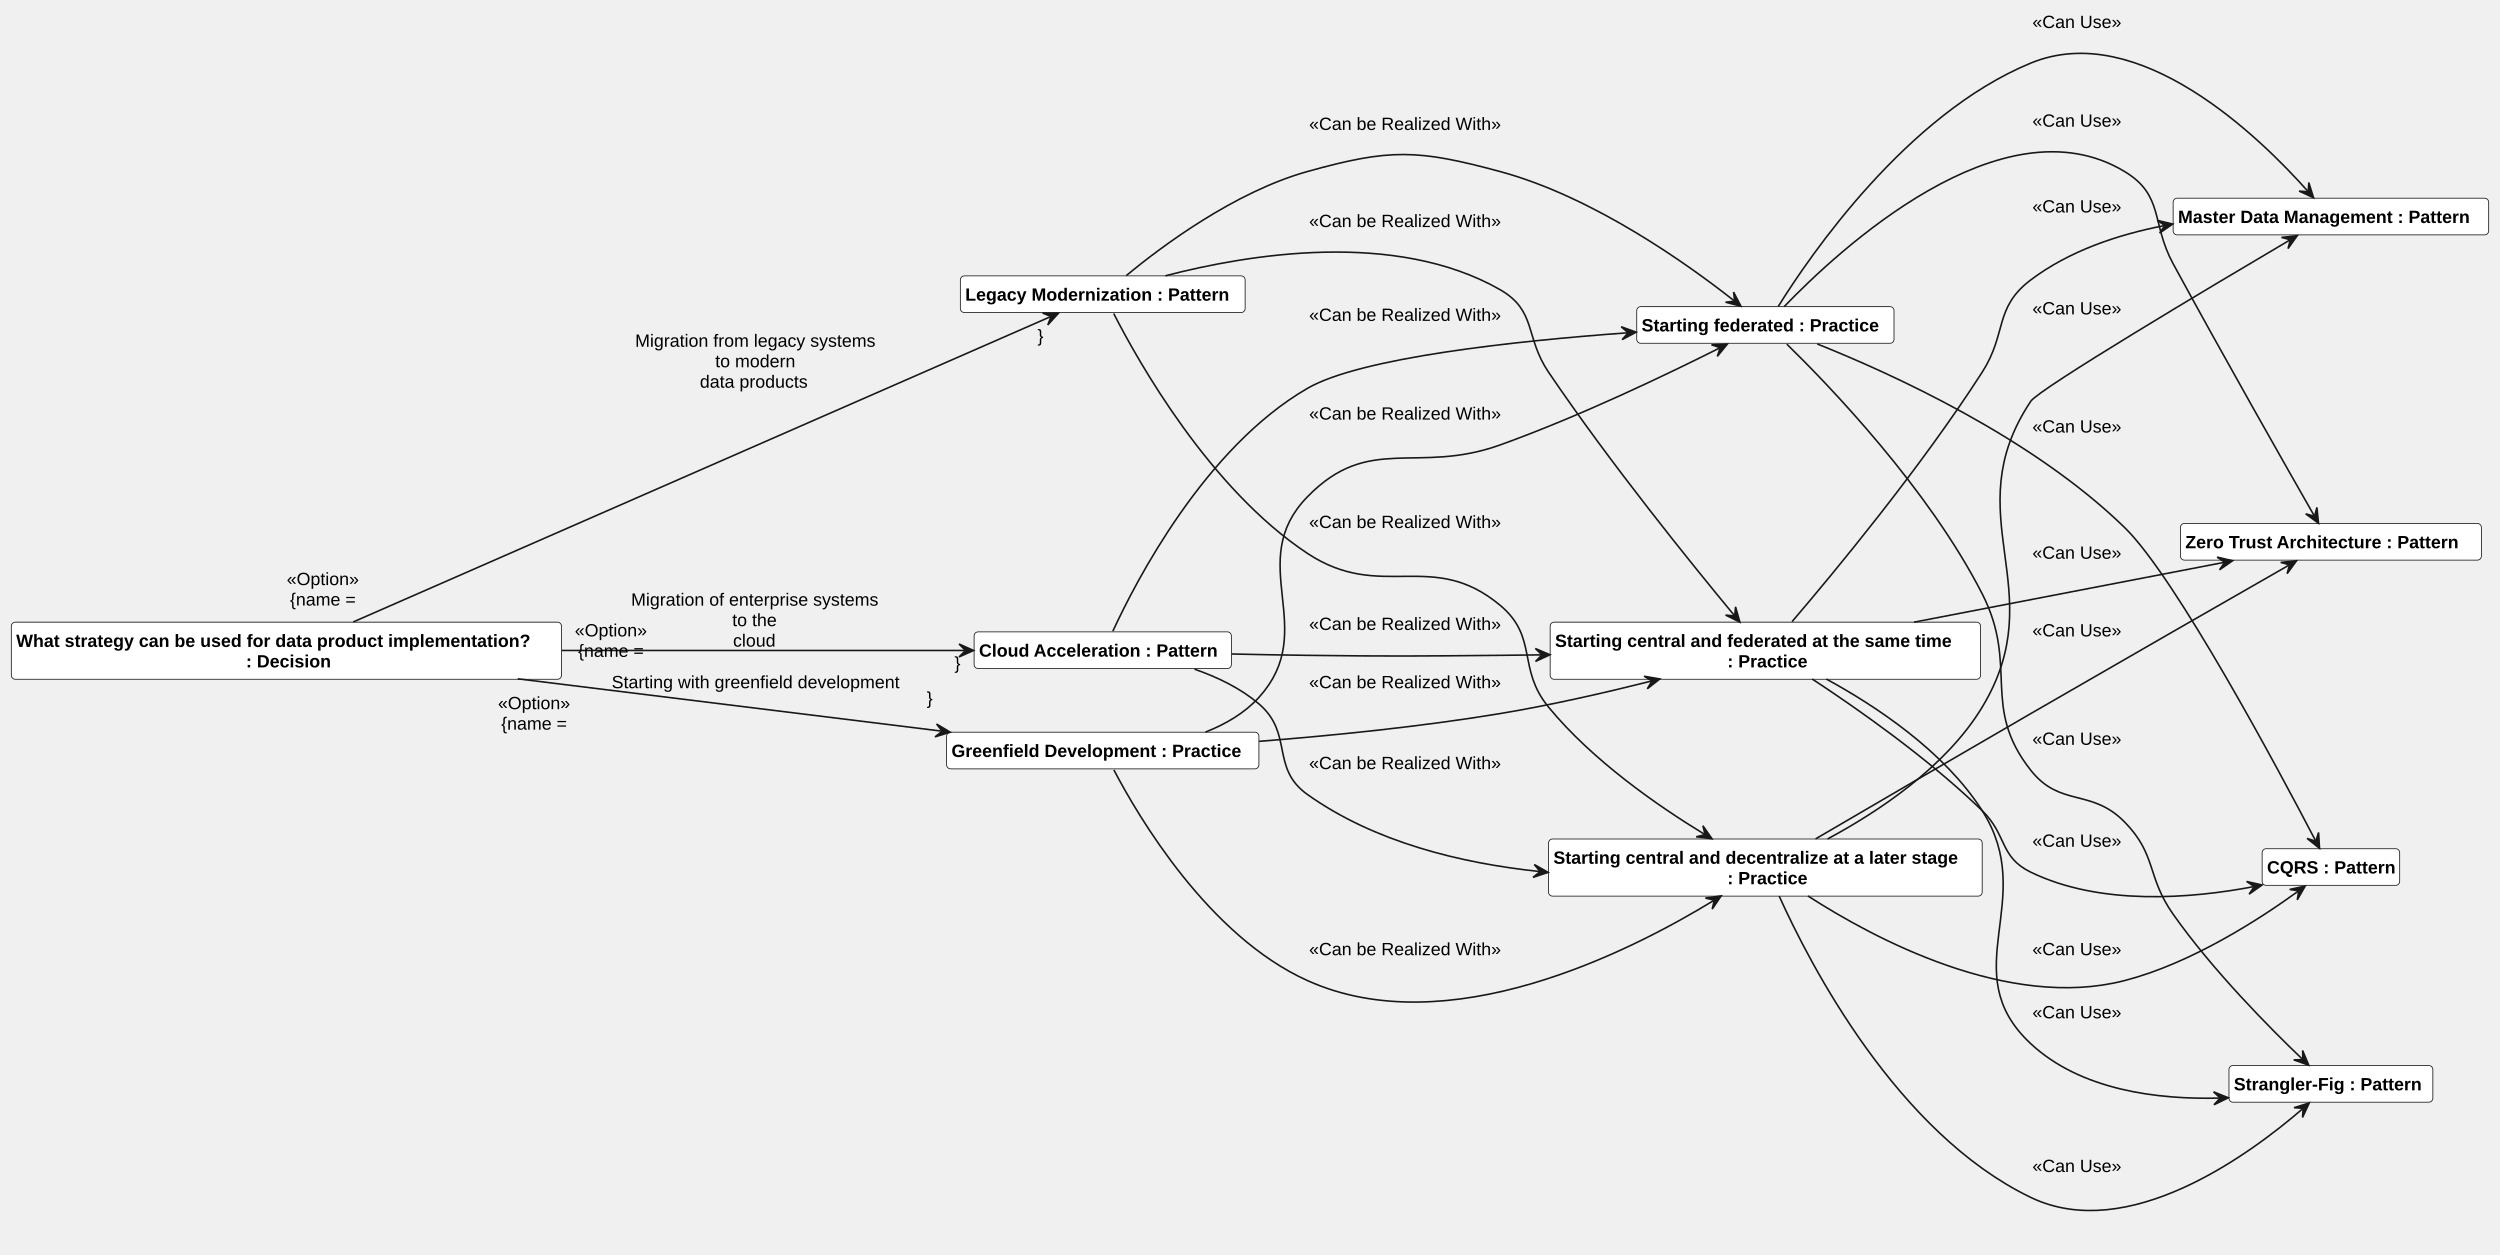
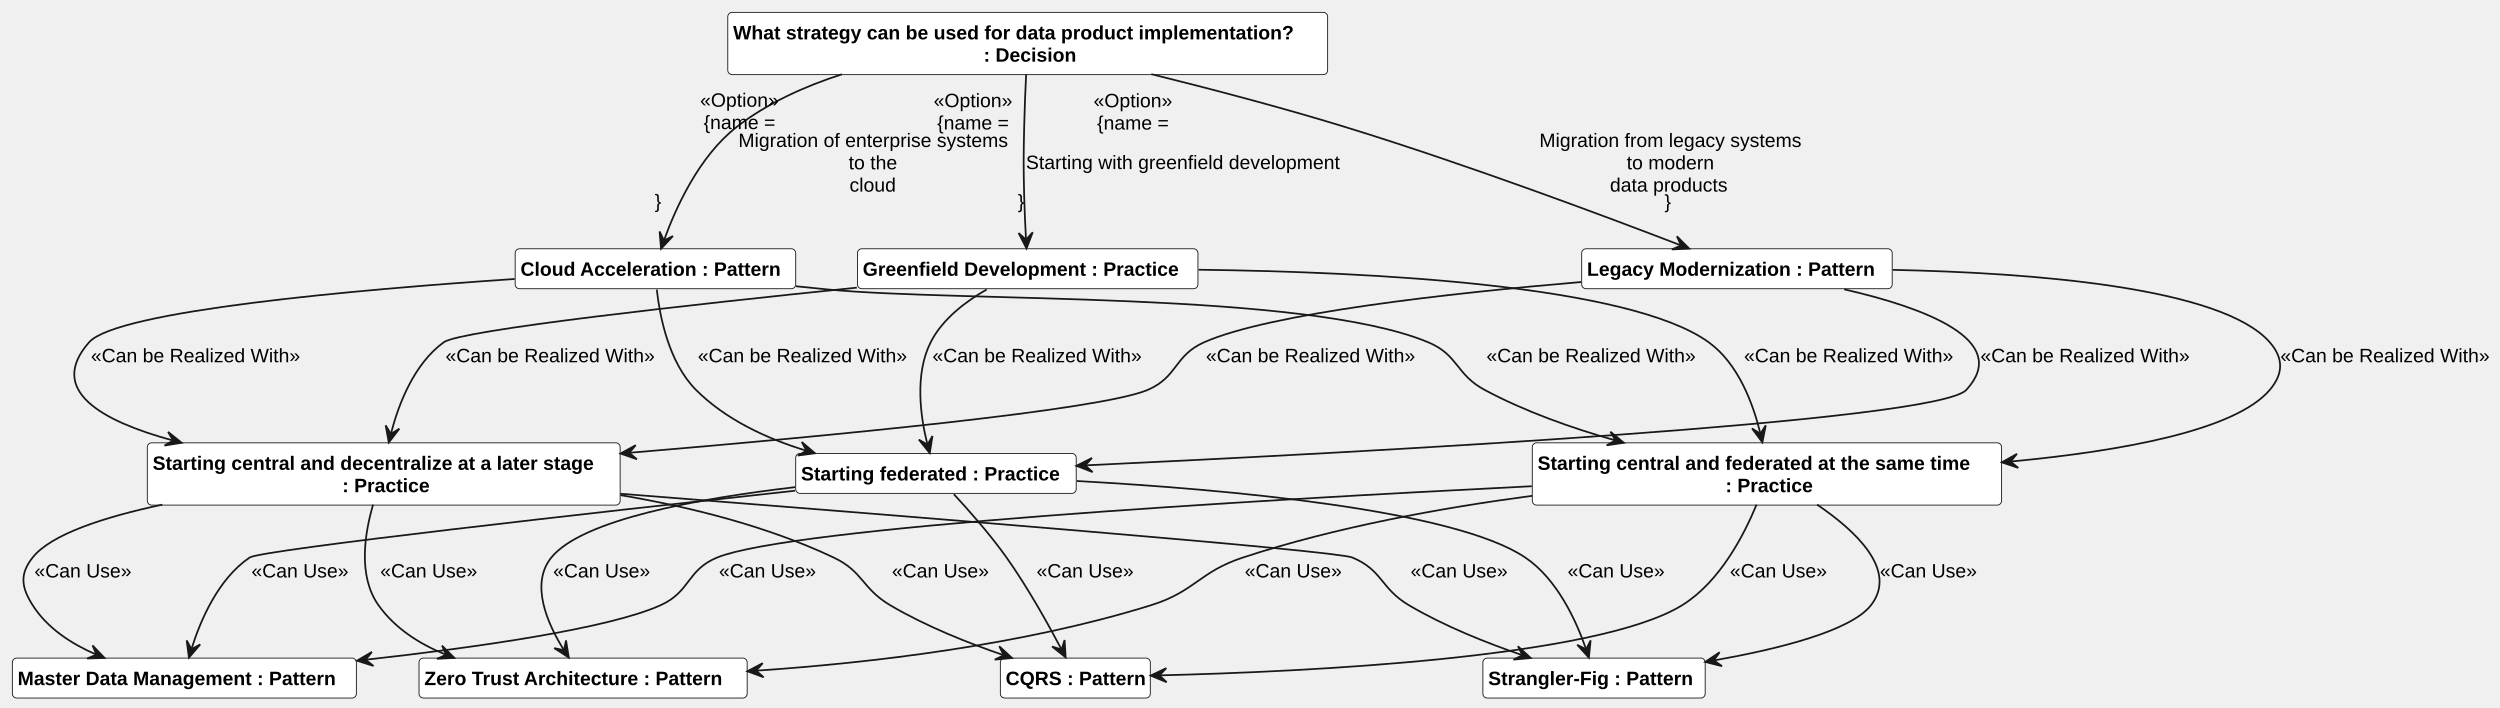
- <svg xmlns="http://www.w3.org/2000/svg" contentStyleType="text/css" height="775px" preserveAspectRatio="none" style="width:1545px;height:775px;background:#FFFFFF;" version="1.1" viewBox="0 0 1545 775" width="1545px" zoomAndPan="magnify">
+ <svg xmlns="http://www.w3.org/2000/svg" contentStyleType="text/css" height="401px" preserveAspectRatio="none" style="width:1417px;height:401px;background:#FFFFFF;" version="1.1" viewBox="0 0 1417 401" width="1417px" zoomAndPan="magnify">
  <defs />
  <g>
    <g id="elem___1_What_strategy_can_be_used_for_data_product_implementation_">
-       <rect codeLine="9" fill="#FFFFFF" height="35.298" id="__1_What_strategy_can_be_used_for_data_product_implementation_" rx="2.5" ry="2.5" style="stroke:#181818;stroke-width:0.5;" width="340" x="7" y="384.5" />
-       <text fill="#000000" font-family="Arial" font-size="11" font-weight="bold" lengthAdjust="spacing" textLength="334" x="10" y="399.818">What strategy can be used for data product implementation?</text>
-       <text fill="#000000" font-family="Arial" font-size="11" font-weight="bold" lengthAdjust="spacing" textLength="53" x="152" y="412.467">: Decision</text>
+       <rect codeLine="8" fill="#FFFFFF" height="35.298" id="__1_What_strategy_can_be_used_for_data_product_implementation_" rx="2.5" ry="2.5" style="stroke:#181818;stroke-width:0.5;" width="340" x="412.5" y="7" />
+       <text fill="#000000" font-family="Arial" font-size="11" font-weight="bold" lengthAdjust="spacing" textLength="334" x="415.5" y="22.318">What strategy can be used for data product implementation?</text>
+       <text fill="#000000" font-family="Arial" font-size="11" font-weight="bold" lengthAdjust="spacing" textLength="53" x="557.5" y="34.967">: Decision</text>
    </g>
    <g id="elem___2_Cloud_Acceleration">
-       <rect codeLine="10" fill="#FFFFFF" height="22.649" id="__2_Cloud_Acceleration" rx="2.5" ry="2.5" style="stroke:#181818;stroke-width:0.5;" width="159" x="602" y="390.5" />
-       <text fill="#000000" font-family="Arial" font-size="11" font-weight="bold" lengthAdjust="spacing" textLength="153" x="605" y="405.818">Cloud Acceleration : Pattern</text>
+       <rect codeLine="9" fill="#FFFFFF" height="22.649" id="__2_Cloud_Acceleration" rx="2.5" ry="2.5" style="stroke:#181818;stroke-width:0.5;" width="159" x="292" y="141" />
+       <text fill="#000000" font-family="Arial" font-size="11" font-weight="bold" lengthAdjust="spacing" textLength="153" x="295" y="156.318">Cloud Acceleration : Pattern</text>
    </g>
    <g id="elem___3_Starting_federated">
-       <rect codeLine="11" fill="#FFFFFF" height="22.649" id="__3_Starting_federated" rx="2.5" ry="2.5" style="stroke:#181818;stroke-width:0.5;" width="159" x="1011.5" y="189.5" />
-       <text fill="#000000" font-family="Arial" font-size="11" font-weight="bold" lengthAdjust="spacing" textLength="153" x="1014.5" y="204.818">Starting federated : Practice</text>
+       <rect codeLine="10" fill="#FFFFFF" height="22.649" id="__3_Starting_federated" rx="2.5" ry="2.5" style="stroke:#181818;stroke-width:0.5;" width="159" x="451" y="257" />
+       <text fill="#000000" font-family="Arial" font-size="11" font-weight="bold" lengthAdjust="spacing" textLength="153" x="454" y="272.318">Starting federated : Practice</text>
    </g>
    <g id="elem___4_Legacy_Modernization">
-       <rect codeLine="12" fill="#FFFFFF" height="22.649" id="__4_Legacy_Modernization" rx="2.5" ry="2.5" style="stroke:#181818;stroke-width:0.5;" width="176" x="593.5" y="170.5" />
-       <text fill="#000000" font-family="Arial" font-size="11" font-weight="bold" lengthAdjust="spacing" textLength="170" x="596.5" y="185.818">Legacy Modernization : Pattern</text>
+       <rect codeLine="11" fill="#FFFFFF" height="22.649" id="__4_Legacy_Modernization" rx="2.5" ry="2.5" style="stroke:#181818;stroke-width:0.5;" width="176" x="896.5" y="141" />
+       <text fill="#000000" font-family="Arial" font-size="11" font-weight="bold" lengthAdjust="spacing" textLength="170" x="899.5" y="156.318">Legacy Modernization : Pattern</text>
    </g>
    <g id="elem___5_Starting_central_and_decentralize_at_a_later_stage">
-       <rect codeLine="13" fill="#FFFFFF" height="35.298" id="__5_Starting_central_and_decentralize_at_a_later_stage" rx="2.5" ry="2.5" style="stroke:#181818;stroke-width:0.5;" width="268" x="957" y="518.5" />
-       <text fill="#000000" font-family="Arial" font-size="11" font-weight="bold" lengthAdjust="spacing" textLength="262" x="960" y="533.818">Starting central and decentralize at a later stage</text>
-       <text fill="#000000" font-family="Arial" font-size="11" font-weight="bold" lengthAdjust="spacing" textLength="50" x="1067.5" y="546.467">: Practice</text>
+       <rect codeLine="12" fill="#FFFFFF" height="35.298" id="__5_Starting_central_and_decentralize_at_a_later_stage" rx="2.5" ry="2.5" style="stroke:#181818;stroke-width:0.5;" width="268" x="83.5" y="251" />
+       <text fill="#000000" font-family="Arial" font-size="11" font-weight="bold" lengthAdjust="spacing" textLength="262" x="86.5" y="266.318">Starting central and decentralize at a later stage</text>
+       <text fill="#000000" font-family="Arial" font-size="11" font-weight="bold" lengthAdjust="spacing" textLength="50" x="194" y="278.967">: Practice</text>
    </g>
    <g id="elem___6_Greenfield_Development">
-       <rect codeLine="14" fill="#FFFFFF" height="22.649" id="__6_Greenfield_Development" rx="2.5" ry="2.5" style="stroke:#181818;stroke-width:0.5;" width="193" x="585" y="452.5" />
-       <text fill="#000000" font-family="Arial" font-size="11" font-weight="bold" lengthAdjust="spacing" textLength="187" x="588" y="467.818">Greenfield Development : Practice</text>
+       <rect codeLine="13" fill="#FFFFFF" height="22.649" id="__6_Greenfield_Development" rx="2.5" ry="2.5" style="stroke:#181818;stroke-width:0.5;" width="193" x="486" y="141" />
+       <text fill="#000000" font-family="Arial" font-size="11" font-weight="bold" lengthAdjust="spacing" textLength="187" x="489" y="156.318">Greenfield Development : Practice</text>
    </g>
    <g id="elem___7_Starting_central_and_federated_at_the_same_time">
-       <rect codeLine="15" fill="#FFFFFF" height="35.298" id="__7_Starting_central_and_federated_at_the_same_time" rx="2.5" ry="2.5" style="stroke:#181818;stroke-width:0.5;" width="266" x="958" y="384.5" />
-       <text fill="#000000" font-family="Arial" font-size="11" font-weight="bold" lengthAdjust="spacing" textLength="260" x="961" y="399.818">Starting central and federated at the same time</text>
-       <text fill="#000000" font-family="Arial" font-size="11" font-weight="bold" lengthAdjust="spacing" textLength="50" x="1067.5" y="412.467">: Practice</text>
+       <rect codeLine="14" fill="#FFFFFF" height="35.298" id="__7_Starting_central_and_federated_at_the_same_time" rx="2.5" ry="2.5" style="stroke:#181818;stroke-width:0.5;" width="266" x="868.5" y="251" />
+       <text fill="#000000" font-family="Arial" font-size="11" font-weight="bold" lengthAdjust="spacing" textLength="260" x="871.5" y="266.318">Starting central and federated at the same time</text>
+       <text fill="#000000" font-family="Arial" font-size="11" font-weight="bold" lengthAdjust="spacing" textLength="50" x="978" y="278.967">: Practice</text>
    </g>
    <g id="elem___8_Master_Data_Management">
-       <rect codeLine="16" fill="#FFFFFF" height="22.649" id="__8_Master_Data_Management" rx="2.5" ry="2.5" style="stroke:#181818;stroke-width:0.5;" width="195" x="1343" y="122.5" />
-       <text fill="#000000" font-family="Arial" font-size="11" font-weight="bold" lengthAdjust="spacing" textLength="189" x="1346" y="137.818">Master Data Management : Pattern</text>
+       <rect codeLine="15" fill="#FFFFFF" height="22.649" id="__8_Master_Data_Management" rx="2.5" ry="2.5" style="stroke:#181818;stroke-width:0.5;" width="195" x="7" y="373" />
+       <text fill="#000000" font-family="Arial" font-size="11" font-weight="bold" lengthAdjust="spacing" textLength="189" x="10" y="388.318">Master Data Management : Pattern</text>
    </g>
    <g id="elem___9_CQRS">
-       <rect codeLine="17" fill="#FFFFFF" height="22.649" id="__9_CQRS" rx="2.5" ry="2.5" style="stroke:#181818;stroke-width:0.5;" width="85" x="1398" y="524.5" />
-       <text fill="#000000" font-family="Arial" font-size="11" font-weight="bold" lengthAdjust="spacing" textLength="79" x="1401" y="539.818">CQRS : Pattern</text>
+       <rect codeLine="16" fill="#FFFFFF" height="22.649" id="__9_CQRS" rx="2.5" ry="2.5" style="stroke:#181818;stroke-width:0.5;" width="85" x="567" y="373" />
+       <text fill="#000000" font-family="Arial" font-size="11" font-weight="bold" lengthAdjust="spacing" textLength="79" x="570" y="388.318">CQRS : Pattern</text>
    </g>
    <g id="elem___10_Zero_Trust_Architecture">
-       <rect codeLine="18" fill="#FFFFFF" height="22.649" id="__10_Zero_Trust_Architecture" rx="2.5" ry="2.5" style="stroke:#181818;stroke-width:0.5;" width="186" x="1347.5" y="323.5" />
-       <text fill="#000000" font-family="Arial" font-size="11" font-weight="bold" lengthAdjust="spacing" textLength="180" x="1350.5" y="338.818">Zero Trust Architecture : Pattern</text>
+       <rect codeLine="17" fill="#FFFFFF" height="22.649" id="__10_Zero_Trust_Architecture" rx="2.5" ry="2.5" style="stroke:#181818;stroke-width:0.5;" width="186" x="237.5" y="373" />
+       <text fill="#000000" font-family="Arial" font-size="11" font-weight="bold" lengthAdjust="spacing" textLength="180" x="240.5" y="388.318">Zero Trust Architecture : Pattern</text>
    </g>
    <g id="elem___11_Strangler_Fig">
-       <rect codeLine="19" fill="#FFFFFF" height="22.649" id="__11_Strangler_Fig" rx="2.5" ry="2.5" style="stroke:#181818;stroke-width:0.5;" width="126" x="1377.5" y="658.5" />
-       <text fill="#000000" font-family="Arial" font-size="11" font-weight="bold" lengthAdjust="spacing" textLength="120" x="1380.5" y="673.818">Strangler-Fig : Pattern</text>
+       <rect codeLine="18" fill="#FFFFFF" height="22.649" id="__11_Strangler_Fig" rx="2.5" ry="2.5" style="stroke:#181818;stroke-width:0.5;" width="126" x="840.5" y="373" />
+       <text fill="#000000" font-family="Arial" font-size="11" font-weight="bold" lengthAdjust="spacing" textLength="120" x="843.5" y="388.318">Strangler-Fig : Pattern</text>
    </g>
    <g id="link___1_What_strategy_can_be_used_for_data_product_implementation____2_Cloud_Acceleration">
-       <path codeLine="20" d="M347.07,402 C430.96,402 528.59,402 596.44,402 " fill="none" id="__1_What_strategy_can_be_used_for_data_product_implementation_-to-__2_Cloud_Acceleration" style="stroke:#181818;stroke-width:1.0;" />
-       <polygon fill="#181818" points="601.68,402,592.68,398,596.68,402,592.68,406,601.68,402" style="stroke:#181818;stroke-width:1.0;" />
-       <text fill="#000000" font-family="Arial" font-size="11" lengthAdjust="spacing" textLength="152" x="390" y="374.318">Migration of enterprise systems</text>
-       <text fill="#000000" font-family="Arial" font-size="11" lengthAdjust="spacing" textLength="27" x="452.5" y="386.967">to the</text>
-       <text fill="#000000" font-family="Arial" font-size="11" lengthAdjust="spacing" textLength="26" x="453" y="399.616">cloud</text>
-       <text fill="#000000" font-family="Arial" font-size="11" lengthAdjust="spacing" textLength="43" x="355.215" y="393.304">«Option»</text>
-       <text fill="#000000" font-family="Arial" font-size="11" lengthAdjust="spacing" textLength="39" x="357.215" y="405.953">{name =</text>
-       <text fill="#000000" font-family="Arial" font-size="11" lengthAdjust="spacing" textLength="4" x="589.881" y="413.54">}</text>
-       <text fill="#000000" font-family="Arial" font-size="11" lengthAdjust="spacing" textLength="3" x="590.381" y="426.189"> </text>
+       <path codeLine="19" d="M477.26,42.1 C456.02,48.9 434.89,58.49 417.5,72 C396.09,88.63 382.83,118.24 376.34,136.25 " fill="none" id="__1_What_strategy_can_be_used_for_data_product_implementation_-to-__2_Cloud_Acceleration" style="stroke:#181818;stroke-width:1.0;" />
+       <polygon fill="#181818" points="374.68,141,381.412,133.811,376.321,136.277,373.855,131.186,374.68,141" style="stroke:#181818;stroke-width:1.0;" />
+       <text fill="#000000" font-family="Arial" font-size="11" lengthAdjust="spacing" textLength="152" x="418.5" y="83.318">Migration of enterprise systems</text>
+       <text fill="#000000" font-family="Arial" font-size="11" lengthAdjust="spacing" textLength="27" x="481" y="95.967">to the</text>
+       <text fill="#000000" font-family="Arial" font-size="11" lengthAdjust="spacing" textLength="26" x="481.5" y="108.616">cloud</text>
+       <text fill="#000000" font-family="Arial" font-size="11" lengthAdjust="spacing" textLength="43" x="396.796" y="60.507">«Option»</text>
+       <text fill="#000000" font-family="Arial" font-size="11" lengthAdjust="spacing" textLength="39" x="398.796" y="73.156">{name =</text>
+       <text fill="#000000" font-family="Arial" font-size="11" lengthAdjust="spacing" textLength="4" x="371.1" y="117.883">}</text>
+       <text fill="#000000" font-family="Arial" font-size="11" lengthAdjust="spacing" textLength="3" x="371.6" y="130.532"> </text>
    </g>
    <g id="link___1_What_strategy_can_be_used_for_data_product_implementation____4_Legacy_Modernization">
-       <path codeLine="21" d="M218.27,384.37 C315.64,341.74 562.21,233.79 649.38,195.63 " fill="none" id="__1_What_strategy_can_be_used_for_data_product_implementation_-to-__4_Legacy_Modernization" style="stroke:#181818;stroke-width:1.0;" />
-       <polygon fill="#181818" points="654.16,193.54,644.311,193.497,649.582,195.551,647.529,200.822,654.16,193.54" style="stroke:#181818;stroke-width:1.0;" />
-       <text fill="#000000" font-family="Arial" font-size="11" lengthAdjust="spacing" textLength="147" x="392.5" y="214.318">Migration from legacy systems</text>
-       <text fill="#000000" font-family="Arial" font-size="11" lengthAdjust="spacing" textLength="48" x="442" y="226.967">to modern</text>
-       <text fill="#000000" font-family="Arial" font-size="11" lengthAdjust="spacing" textLength="67" x="432.5" y="239.616">data products</text>
-       <text fill="#000000" font-family="Arial" font-size="11" lengthAdjust="spacing" textLength="43" x="177.18" y="361.59">«Option»</text>
-       <text fill="#000000" font-family="Arial" font-size="11" lengthAdjust="spacing" textLength="39" x="179.18" y="374.239">{name =</text>
-       <text fill="#000000" font-family="Arial" font-size="11" lengthAdjust="spacing" textLength="4" x="641.175" y="211.32">}</text>
-       <text fill="#000000" font-family="Arial" font-size="11" lengthAdjust="spacing" textLength="3" x="641.675" y="223.968"> </text>
+       <path codeLine="20" d="M652.58,42.03 C686.05,50.32 726.56,60.95 762.5,72 C831.07,93.09 909.8,122.56 952.64,139.05 " fill="none" id="__1_What_strategy_can_be_used_for_data_product_implementation_-to-__4_Legacy_Modernization" style="stroke:#181818;stroke-width:1.0;" />
+       <polygon fill="#181818" points="957.43,140.9,950.477,133.924,952.766,139.097,947.593,141.386,957.43,140.9" style="stroke:#181818;stroke-width:1.0;" />
+       <text fill="#000000" font-family="Arial" font-size="11" lengthAdjust="spacing" textLength="147" x="872.5" y="83.318">Migration from legacy systems</text>
+       <text fill="#000000" font-family="Arial" font-size="11" lengthAdjust="spacing" textLength="48" x="922" y="95.967">to modern</text>
+       <text fill="#000000" font-family="Arial" font-size="11" lengthAdjust="spacing" textLength="67" x="912.5" y="108.616">data products</text>
+       <text fill="#000000" font-family="Arial" font-size="11" lengthAdjust="spacing" textLength="43" x="619.821" y="60.794">«Option»</text>
+       <text fill="#000000" font-family="Arial" font-size="11" lengthAdjust="spacing" textLength="39" x="621.821" y="73.443">{name =</text>
+       <text fill="#000000" font-family="Arial" font-size="11" lengthAdjust="spacing" textLength="4" x="943.437" y="118.045">}</text>
+       <text fill="#000000" font-family="Arial" font-size="11" lengthAdjust="spacing" textLength="3" x="943.937" y="130.694"> </text>
    </g>
    <g id="link___1_What_strategy_can_be_used_for_data_product_implementation____6_Greenfield_Development">
-       <path codeLine="22" d="M319.98,419.52 C403.59,429.84 507.25,442.63 581.93,451.84 " fill="none" id="__1_What_strategy_can_be_used_for_data_product_implementation_-to-__6_Greenfield_Development" style="stroke:#181818;stroke-width:1.0;" />
-       <polygon fill="#181818" points="587.25,452.5,578.796,447.447,582.286,451.899,577.835,455.39,587.25,452.5" style="stroke:#181818;stroke-width:1.0;" />
-       <text fill="#000000" font-family="Arial" font-size="11" lengthAdjust="spacing" textLength="176" x="378" y="425.318">Starting with greenfield development</text>
-       <text fill="#000000" font-family="Arial" font-size="11" lengthAdjust="spacing" textLength="43" x="307.724" y="438.281">«Option»</text>
-       <text fill="#000000" font-family="Arial" font-size="11" lengthAdjust="spacing" textLength="39" x="309.724" y="450.93">{name =</text>
-       <text fill="#000000" font-family="Arial" font-size="11" lengthAdjust="spacing" textLength="4" x="572.723" y="435.228">}</text>
-       <text fill="#000000" font-family="Arial" font-size="11" lengthAdjust="spacing" textLength="3" x="573.223" y="447.877"> </text>
+       <path codeLine="21" d="M581.6,42.28 C581.18,51.12 580.71,62.14 580.5,72 C580.13,89.33 580.07,93.67 580.5,111 C580.7,119.08 581.12,128.05 581.53,135.49 " fill="none" id="__1_What_strategy_can_be_used_for_data_product_implementation_-to-__6_Greenfield_Development" style="stroke:#181818;stroke-width:1.0;" />
+       <polygon fill="#181818" points="581.83,140.85,585.335,131.646,581.558,135.857,577.347,132.081,581.83,140.85" style="stroke:#181818;stroke-width:1.0;" />
+       <text fill="#000000" font-family="Arial" font-size="11" lengthAdjust="spacing" textLength="176" x="581.5" y="95.818">Starting with greenfield development</text>
+       <text fill="#000000" font-family="Arial" font-size="11" lengthAdjust="spacing" textLength="43" x="529.177" y="60.736">«Option»</text>
+       <text fill="#000000" font-family="Arial" font-size="11" lengthAdjust="spacing" textLength="39" x="531.177" y="73.385">{name =</text>
+       <text fill="#000000" font-family="Arial" font-size="11" lengthAdjust="spacing" textLength="4" x="576.912" y="117.978">}</text>
+       <text fill="#000000" font-family="Arial" font-size="11" lengthAdjust="spacing" textLength="3" x="577.412" y="130.627"> </text>
    </g>
    <g id="link___2_Cloud_Acceleration___3_Starting_federated">
-       <path codeLine="23" d="M687.73,390.08 C701.96,359.24 744.56,276.71 808,240 C840.79,221.03 935.46,210.79 1006.12,205.64 " fill="none" id="__2_Cloud_Acceleration-to-__3_Starting_federated" style="stroke:#181818;stroke-width:1.0;" />
-       <polygon fill="#181818" points="1011.16,205.27,1001.897,201.923,1006.173,205.627,1002.469,209.903,1011.16,205.27" style="stroke:#181818;stroke-width:1.0;" />
-       <text fill="#000000" font-family="Arial" font-size="11" lengthAdjust="spacing" textLength="114" x="809" y="198.318">«Can be Realized With»</text>
-       <text fill="#000000" font-family="Arial" font-size="11" lengthAdjust="spacing" textLength="3" x="866" y="210.967"> </text>
+       <path codeLine="22" d="M372.27,164.14 C373.89,178.87 378.93,205.41 394.5,221 C411.31,237.82 434.44,248.56 456.87,255.42 " fill="none" id="__2_Cloud_Acceleration-to-__3_Starting_federated" style="stroke:#181818;stroke-width:1.0;" />
+       <polygon fill="#181818" points="461.95,256.91,454.447,250.529,457.154,255.497,452.186,258.203,461.95,256.91" style="stroke:#181818;stroke-width:1.0;" />
+       <text fill="#000000" font-family="Arial" font-size="11" lengthAdjust="spacing" textLength="114" x="395.5" y="205.318">«Can be Realized With»</text>
+       <text fill="#000000" font-family="Arial" font-size="11" lengthAdjust="spacing" textLength="3" x="452.5" y="217.967"> </text>
    </g>
    <g id="link___2_Cloud_Acceleration___5_Starting_central_and_decentralize_at_a_later_stage">
-       <path codeLine="24" d="M738.22,413.56 C752.31,418.44 766.65,425.33 778,435 C799.49,453.32 785,474.63 808,491 C849.29,520.4 902.58,533.49 951.7,538.62 " fill="none" id="__2_Cloud_Acceleration-to-__5_Starting_central_and_decentralize_at_a_later_stage" style="stroke:#181818;stroke-width:1.0;" />
-       <polygon fill="#181818" points="956.75,539.12,948.182,534.264,951.774,538.634,947.404,542.226,956.75,539.12" style="stroke:#181818;stroke-width:1.0;" />
-       <text fill="#000000" font-family="Arial" font-size="11" lengthAdjust="spacing" textLength="114" x="809" y="475.318">«Can be Realized With»</text>
-       <text fill="#000000" font-family="Arial" font-size="11" lengthAdjust="spacing" textLength="3" x="866" y="487.967"> </text>
+       <path codeLine="23" d="M291.71,158.13 C201.86,164.18 66.24,176.15 50.5,194 C26.69,221 56.92,238.51 97.91,249.64 " fill="none" id="__2_Cloud_Acceleration-to-__5_Starting_central_and_decentralize_at_a_later_stage" style="stroke:#181818;stroke-width:1.0;" />
+       <polygon fill="#181818" points="102.96,250.96,95.271,244.806,98.124,249.69,93.239,252.543,102.96,250.96" style="stroke:#181818;stroke-width:1.0;" />
+       <text fill="#000000" font-family="Arial" font-size="11" lengthAdjust="spacing" textLength="114" x="51.5" y="205.318">«Can be Realized With»</text>
+       <text fill="#000000" font-family="Arial" font-size="11" lengthAdjust="spacing" textLength="3" x="108.5" y="217.967"> </text>
    </g>
    <g id="link___2_Cloud_Acceleration___7_Starting_central_and_federated_at_the_same_time">
-       <path codeLine="25" d="M761.16,404.17 C776.68,404.52 792.85,404.82 808,405 C860.89,405.64 874.11,405.49 927,405 C935.32,404.93 943.88,404.83 952.51,404.71 " fill="none" id="__2_Cloud_Acceleration-to-__7_Starting_central_and_federated_at_the_same_time" style="stroke:#181818;stroke-width:1.0;" />
-       <polygon fill="#181818" points="957.9,404.64,948.844,400.769,952.9,404.711,948.958,408.768,957.9,404.64" style="stroke:#181818;stroke-width:1.0;" />
-       <text fill="#000000" font-family="Arial" font-size="11" lengthAdjust="spacing" textLength="114" x="809" y="389.318">«Can be Realized With»</text>
-       <text fill="#000000" font-family="Arial" font-size="11" lengthAdjust="spacing" textLength="3" x="866" y="401.967"> </text>
+       <path codeLine="24" d="M451.15,162.25 C457.02,162.86 462.85,163.45 468.5,164 C544.21,171.43 739.27,164.78 809.5,194 C826.68,201.15 825.1,212.21 841.5,221 C864.33,233.23 890.76,242.59 915.48,249.6 " fill="none" id="__2_Cloud_Acceleration-to-__7_Starting_central_and_federated_at_the_same_time" style="stroke:#181818;stroke-width:1.0;" />
+       <polygon fill="#181818" points="920.4,250.97,912.806,244.699,915.584,249.627,910.656,252.405,920.4,250.97" style="stroke:#181818;stroke-width:1.0;" />
+       <text fill="#000000" font-family="Arial" font-size="11" lengthAdjust="spacing" textLength="114" x="842.5" y="205.318">«Can be Realized With»</text>
+       <text fill="#000000" font-family="Arial" font-size="11" lengthAdjust="spacing" textLength="3" x="899.5" y="217.967"> </text>
    </g>
    <g id="link___3_Starting_federated___8_Master_Data_Management">
-       <path codeLine="26" d="M1098.95,189.39 C1118.62,157.81 1178.28,70.64 1255,39 C1321.57,11.55 1396.66,84.88 1426.38,118.35 " fill="none" id="__3_Starting_federated-to-__8_Master_Data_Management" style="stroke:#181818;stroke-width:1.0;" />
-       <polygon fill="#181818" points="1429.78,122.22,1426.846,112.818,1426.48,118.463,1420.835,118.098,1429.78,122.22" style="stroke:#181818;stroke-width:1.0;" />
-       <text fill="#000000" font-family="Arial" font-size="11" lengthAdjust="spacing" textLength="53" x="1256" y="17.318">«Can Use»</text>
-       <text fill="#000000" font-family="Arial" font-size="11" lengthAdjust="spacing" textLength="3" x="1282.5" y="29.967"> </text>
+       <path codeLine="25" d="M450.61,278.13 C338.64,290.35 147.86,311.7 141.5,316 C123.59,328.1 113.54,351.85 108.57,367.7 " fill="none" id="__3_Starting_federated-to-__8_Master_Data_Management" style="stroke:#181818;stroke-width:1.0;" />
+       <polygon fill="#181818" points="107.08,372.75,113.481,365.265,108.506,367.958,105.814,362.983,107.08,372.75" style="stroke:#181818;stroke-width:1.0;" />
+       <text fill="#000000" font-family="Arial" font-size="11" lengthAdjust="spacing" textLength="53" x="142.5" y="327.318">«Can Use»</text>
+       <text fill="#000000" font-family="Arial" font-size="11" lengthAdjust="spacing" textLength="3" x="169" y="339.967"> </text>
    </g>
    <g id="link___3_Starting_federated___9_CQRS">
-       <path codeLine="27" d="M1123.07,212.58 C1169.02,230.92 1255.82,270.37 1313,326 C1344.71,356.86 1408.36,476.12 1431.15,519.83 " fill="none" id="__3_Starting_federated-to-__9_CQRS" style="stroke:#181818;stroke-width:1.0;" />
-       <polygon fill="#181818" points="1433.47,524.3,1432.885,514.469,1431.171,519.86,1425.78,518.146,1433.47,524.3" style="stroke:#181818;stroke-width:1.0;" />
-       <text fill="#000000" font-family="Arial" font-size="11" lengthAdjust="spacing" textLength="53" x="1256" y="267.318">«Can Use»</text>
-       <text fill="#000000" font-family="Arial" font-size="11" lengthAdjust="spacing" textLength="3" x="1282.5" y="279.967"> </text>
+       <path codeLine="26" d="M540.64,280.11 C549.11,289.25 561.26,302.97 570.5,316 C582.6,333.06 594.31,354.12 601.68,368.13 " fill="none" id="__3_Starting_federated-to-__9_CQRS" style="stroke:#181818;stroke-width:1.0;" />
+       <polygon fill="#181818" points="604.01,372.6,603.412,362.769,601.706,368.163,596.312,366.457,604.01,372.6" style="stroke:#181818;stroke-width:1.0;" />
+       <text fill="#000000" font-family="Arial" font-size="11" lengthAdjust="spacing" textLength="53" x="587.5" y="327.318">«Can Use»</text>
+       <text fill="#000000" font-family="Arial" font-size="11" lengthAdjust="spacing" textLength="3" x="614" y="339.967"> </text>
    </g>
    <g id="link___3_Starting_federated___10_Zero_Trust_Architecture">
-       <path codeLine="28" d="M1102.62,189.49 C1135.39,155.42 1237.21,60.24 1313,106 C1337.51,120.8 1329.33,137.85 1343,163 C1374.35,220.69 1412.88,288.45 1430.24,318.84 " fill="none" id="__3_Starting_federated-to-__10_Zero_Trust_Architecture" style="stroke:#181818;stroke-width:1.0;" />
-       <polygon fill="#181818" points="1432.84,323.39,1431.865,313.589,1430.367,319.044,1424.912,317.546,1432.84,323.39" style="stroke:#181818;stroke-width:1.0;" />
-       <text fill="#000000" font-family="Arial" font-size="11" lengthAdjust="spacing" textLength="53" x="1256" y="78.318">«Can Use»</text>
-       <text fill="#000000" font-family="Arial" font-size="11" lengthAdjust="spacing" textLength="3" x="1282.5" y="90.967"> </text>
+       <path codeLine="27" d="M450.75,276.11 C395.89,282.5 329.91,294.49 312.5,316 C300.33,331.04 310.31,353.54 319.57,368.37 " fill="none" id="__3_Starting_federated-to-__10_Zero_Trust_Architecture" style="stroke:#181818;stroke-width:1.0;" />
+       <polygon fill="#181818" points="322.39,372.71,320.826,362.986,319.659,368.521,314.124,367.355,322.39,372.71" style="stroke:#181818;stroke-width:1.0;" />
+       <text fill="#000000" font-family="Arial" font-size="11" lengthAdjust="spacing" textLength="53" x="313.5" y="327.318">«Can Use»</text>
+       <text fill="#000000" font-family="Arial" font-size="11" lengthAdjust="spacing" textLength="3" x="340" y="339.967"> </text>
    </g>
    <g id="link___3_Starting_federated___11_Strangler_Fig">
-       <path codeLine="29" d="M1104.27,212.68 C1130.37,238.19 1191.75,301.88 1225,367 C1247.85,411.76 1223.89,436.55 1255,476 C1273.23,499.12 1292.39,486.98 1313,508 C1333.04,528.45 1326.51,541.6 1343,565 C1367.57,599.87 1402.77,635.36 1423.17,654.85 " fill="none" id="__3_Starting_federated-to-__11_Strangler_Fig" style="stroke:#181818;stroke-width:1.0;" />
-       <polygon fill="#181818" points="1426.8,658.29,1423.024,649.194,1423.173,654.848,1417.518,654.997,1426.8,658.29" style="stroke:#181818;stroke-width:1.0;" />
-       <text fill="#000000" font-family="Arial" font-size="11" lengthAdjust="spacing" textLength="53" x="1256" y="460.318">«Can Use»</text>
-       <text fill="#000000" font-family="Arial" font-size="11" lengthAdjust="spacing" textLength="3" x="1282.5" y="472.967"> </text>
+       <path codeLine="28" d="M610.37,272.64 C695.72,277.37 824.19,288.86 864.5,316 C882.66,328.22 893.44,351.94 898.91,367.75 " fill="none" id="__3_Starting_federated-to-__11_Strangler_Fig" style="stroke:#181818;stroke-width:1.0;" />
+       <polygon fill="#181818" points="900.57,372.78,901.563,362.981,899.01,368.029,893.962,365.477,900.57,372.78" style="stroke:#181818;stroke-width:1.0;" />
+       <text fill="#000000" font-family="Arial" font-size="11" lengthAdjust="spacing" textLength="53" x="888.5" y="327.318">«Can Use»</text>
+       <text fill="#000000" font-family="Arial" font-size="11" lengthAdjust="spacing" textLength="3" x="915" y="339.967"> </text>
    </g>
    <g id="link___4_Legacy_Modernization___3_Starting_federated">
-       <path codeLine="30" d="M695.99,170.34 C717.77,152.36 762.86,118.61 808,106 C858.94,91.78 875.94,92.21 927,106 C984.87,121.64 1043.29,163.46 1071.91,186.05 " fill="none" id="__4_Legacy_Modernization-to-__3_Starting_federated" style="stroke:#181818;stroke-width:1.0;" />
-       <polygon fill="#181818" points="1075.91,189.24,1071.358,180.506,1071.997,186.127,1066.377,186.767,1075.91,189.24" style="stroke:#181818;stroke-width:1.0;" />
-       <text fill="#000000" font-family="Arial" font-size="11" lengthAdjust="spacing" textLength="114" x="809" y="80.318">«Can be Realized With»</text>
-       <text fill="#000000" font-family="Arial" font-size="11" lengthAdjust="spacing" textLength="3" x="866" y="92.967"> </text>
+       <path codeLine="29" d="M1045.32,164.01 C1090.64,174.37 1140.55,192.79 1114.5,221 C1097.82,239.06 773.03,256.37 615.19,263.76 " fill="none" id="__4_Legacy_Modernization-to-__3_Starting_federated" style="stroke:#181818;stroke-width:1.0;" />
+       <polygon fill="#181818" points="610.11,264,619.283,267.585,615.105,263.772,618.918,259.593,610.11,264" style="stroke:#181818;stroke-width:1.0;" />
+       <text fill="#000000" font-family="Arial" font-size="11" lengthAdjust="spacing" textLength="114" x="1122.5" y="205.318">«Can be Realized With»</text>
+       <text fill="#000000" font-family="Arial" font-size="11" lengthAdjust="spacing" textLength="3" x="1179.5" y="217.967"> </text>
    </g>
    <g id="link___4_Legacy_Modernization___5_Starting_central_and_decentralize_at_a_later_stage">
-       <path codeLine="31" d="M688.27,193.77 C703.47,223.5 747.63,302.09 808,342 C853.69,372.21 884.92,338.95 927,374 C950.83,393.85 937.32,413.04 957,437 C984.06,469.94 1024.31,497.9 1053.44,515.62 " fill="none" id="__4_Legacy_Modernization-to-__5_Starting_central_and_decentralize_at_a_later_stage" style="stroke:#181818;stroke-width:1.0;" />
-       <polygon fill="#181818" points="1058.02,518.37,1052.38,510.296,1053.739,515.787,1048.247,517.146,1058.02,518.37" style="stroke:#181818;stroke-width:1.0;" />
-       <text fill="#000000" font-family="Arial" font-size="11" lengthAdjust="spacing" textLength="114" x="809" y="326.318">«Can be Realized With»</text>
-       <text fill="#000000" font-family="Arial" font-size="11" lengthAdjust="spacing" textLength="3" x="866" y="338.967"> </text>
+       <path codeLine="30" d="M896.25,159.84 C821.13,166.23 719.68,177.53 682.5,194 C665.49,201.54 667.61,213.69 650.5,221 C623.78,232.42 473.04,246.89 356.84,256.63 " fill="none" id="__4_Legacy_Modernization-to-__5_Starting_central_and_decentralize_at_a_later_stage" style="stroke:#181818;stroke-width:1.0;" />
+       <polygon fill="#181818" points="351.68,257.06,360.98,260.301,356.663,256.646,360.318,252.328,351.68,257.06" style="stroke:#181818;stroke-width:1.0;" />
+       <text fill="#000000" font-family="Arial" font-size="11" lengthAdjust="spacing" textLength="114" x="683.5" y="205.318">«Can be Realized With»</text>
+       <text fill="#000000" font-family="Arial" font-size="11" lengthAdjust="spacing" textLength="3" x="740.5" y="217.967"> </text>
    </g>
    <g id="link___4_Legacy_Modernization___7_Starting_central_and_federated_at_the_same_time">
-       <path codeLine="32" d="M720.21,170.44 C770.9,157.24 862.14,141.91 927,179 C949.83,192.06 942.26,208.23 957,230 C995.07,286.25 1045.32,348.39 1071.83,380.36 " fill="none" id="__4_Legacy_Modernization-to-__7_Starting_central_and_federated_at_the_same_time" style="stroke:#181818;stroke-width:1.0;" />
-       <polygon fill="#181818" points="1075.25,384.48,1072.565,375.004,1072.051,380.638,1066.417,380.123,1075.25,384.48" style="stroke:#181818;stroke-width:1.0;" />
-       <text fill="#000000" font-family="Arial" font-size="11" lengthAdjust="spacing" textLength="114" x="809" y="140.318">«Can be Realized With»</text>
-       <text fill="#000000" font-family="Arial" font-size="11" lengthAdjust="spacing" textLength="3" x="866" y="152.967"> </text>
+       <path codeLine="31" d="M1072.79,152.96 C1151.77,154.59 1259.16,162.75 1286.5,194 C1294.4,203.03 1294.27,211.86 1286.5,221 C1266.92,244.03 1202.53,255.69 1139.9,261.57 " fill="none" id="__4_Legacy_Modernization-to-__7_Starting_central_and_federated_at_the_same_time" style="stroke:#181818;stroke-width:1.0;" />
+       <polygon fill="#181818" points="1134.62,262.05,1143.948,265.212,1139.599,261.594,1143.217,257.245,1134.62,262.05" style="stroke:#181818;stroke-width:1.0;" />
+       <text fill="#000000" font-family="Arial" font-size="11" lengthAdjust="spacing" textLength="114" x="1292.5" y="205.318">«Can be Realized With»</text>
+       <text fill="#000000" font-family="Arial" font-size="11" lengthAdjust="spacing" textLength="3" x="1349.5" y="217.967"> </text>
    </g>
    <g id="link___5_Starting_central_and_decentralize_at_a_later_stage___8_Master_Data_Management">
-       <path codeLine="33" d="M1129.41,518.47 C1160.27,501.95 1202.5,474.19 1225,437 C1269.03,364.24 1207.87,318.8 1255,248 C1260.13,240.3 1366.25,177.16 1415.18,148.3 " fill="none" id="__5_Starting_central_and_decentralize_at_a_later_stage-to-__8_Master_Data_Management" style="stroke:#181818;stroke-width:1.0;" />
-       <polygon fill="#181818" points="1419.73,145.62,1409.944,146.734,1415.42,148.155,1413.999,153.63,1419.73,145.62" style="stroke:#181818;stroke-width:1.0;" />
-       <text fill="#000000" font-family="Arial" font-size="11" lengthAdjust="spacing" textLength="53" x="1256" y="194.318">«Can Use»</text>
-       <text fill="#000000" font-family="Arial" font-size="11" lengthAdjust="spacing" textLength="3" x="1282.5" y="206.967"> </text>
+       <path codeLine="32" d="M92,286.04 C58.6,293.14 28.89,302.9 18.5,316 C11.04,325.4 12.07,332.87 18.5,343 C26.76,356.02 40.45,364.93 54.5,371 " fill="none" id="__5_Starting_central_and_decentralize_at_a_later_stage-to-__8_Master_Data_Management" style="stroke:#181818;stroke-width:1.0;" />
+       <polygon fill="#181818" points="59.27,372.95,52.463,365.832,54.645,371.051,49.425,373.233,59.27,372.95" style="stroke:#181818;stroke-width:1.0;" />
+       <text fill="#000000" font-family="Arial" font-size="11" lengthAdjust="spacing" textLength="53" x="19.5" y="327.318">«Can Use»</text>
+       <text fill="#000000" font-family="Arial" font-size="11" lengthAdjust="spacing" textLength="3" x="46" y="339.967"> </text>
    </g>
    <g id="link___5_Starting_central_and_decentralize_at_a_later_stage___9_CQRS">
-       <path codeLine="34" d="M1117.26,553.68 C1158.05,580.02 1241.1,624.57 1313,606 C1354.41,595.31 1396.74,567.84 1420.42,550.66 " fill="none" id="__5_Starting_central_and_decentralize_at_a_later_stage-to-__9_CQRS" style="stroke:#181818;stroke-width:1.0;" />
-       <polygon fill="#181818" points="1424.62,547.58,1414.998,549.681,1420.589,550.539,1419.732,556.13,1424.62,547.58" style="stroke:#181818;stroke-width:1.0;" />
-       <text fill="#000000" font-family="Arial" font-size="11" lengthAdjust="spacing" textLength="53" x="1256" y="590.318">«Can Use»</text>
-       <text fill="#000000" font-family="Arial" font-size="11" lengthAdjust="spacing" textLength="3" x="1282.5" y="602.967"> </text>
+       <path codeLine="33" d="M351.6,280.62 C391.82,287.43 435.16,298.39 472.5,316 C489.33,323.94 488.49,333.52 504.5,343 C524.58,354.89 548.78,364.5 568.88,371.37 " fill="none" id="__5_Starting_central_and_decentralize_at_a_later_stage-to-__9_CQRS" style="stroke:#181818;stroke-width:1.0;" />
+       <polygon fill="#181818" points="573.63,372.97,566.381,366.303,568.892,371.372,563.824,373.883,573.63,372.97" style="stroke:#181818;stroke-width:1.0;" />
+       <text fill="#000000" font-family="Arial" font-size="11" lengthAdjust="spacing" textLength="53" x="505.5" y="327.318">«Can Use»</text>
+       <text fill="#000000" font-family="Arial" font-size="11" lengthAdjust="spacing" textLength="3" x="532" y="339.967"> </text>
    </g>
    <g id="link___5_Starting_central_and_decentralize_at_a_later_stage___10_Zero_Trust_Architecture">
-       <path codeLine="35" d="M1122.01,518.44 C1154.69,499.33 1208.51,467.91 1255,441 C1312.07,407.98 1379.25,369.48 1414.69,349.19 " fill="none" id="__5_Starting_central_and_decentralize_at_a_later_stage-to-__10_Zero_Trust_Architecture" style="stroke:#181818;stroke-width:1.0;" />
-       <polygon fill="#181818" points="1419.27,346.57,1409.472,347.569,1414.93,349.054,1413.446,354.512,1419.27,346.57" style="stroke:#181818;stroke-width:1.0;" />
-       <text fill="#000000" font-family="Arial" font-size="11" lengthAdjust="spacing" textLength="53" x="1256" y="393.318">«Can Use»</text>
-       <text fill="#000000" font-family="Arial" font-size="11" lengthAdjust="spacing" textLength="3" x="1282.5" y="405.967"> </text>
+       <path codeLine="34" d="M211.47,286.03 C206.75,302.1 202.74,326.44 214.5,343 C223.85,356.16 237.8,365.08 252.83,371.12 " fill="none" id="__5_Starting_central_and_decentralize_at_a_later_stage-to-__10_Zero_Trust_Architecture" style="stroke:#181818;stroke-width:1.0;" />
+       <polygon fill="#181818" points="257.52,372.9,250.542,365.95,252.85,371.115,247.685,373.423,257.52,372.9" style="stroke:#181818;stroke-width:1.0;" />
+       <text fill="#000000" font-family="Arial" font-size="11" lengthAdjust="spacing" textLength="53" x="215.5" y="327.318">«Can Use»</text>
+       <text fill="#000000" font-family="Arial" font-size="11" lengthAdjust="spacing" textLength="3" x="242" y="339.967"> </text>
    </g>
    <g id="link___5_Starting_central_and_decentralize_at_a_later_stage___11_Strangler_Fig">
-       <path codeLine="36" d="M1099.54,553.8 C1118.43,595.73 1172.27,700.21 1255,740 C1314.98,768.85 1390.18,713.6 1422.96,685.28 " fill="none" id="__5_Starting_central_and_decentralize_at_a_later_stage-to-__11_Strangler_Fig" style="stroke:#181818;stroke-width:1.0;" />
-       <polygon fill="#181818" points="1427.11,681.64,1417.702,684.554,1423.346,684.932,1422.968,690.576,1427.11,681.64" style="stroke:#181818;stroke-width:1.0;" />
-       <text fill="#000000" font-family="Arial" font-size="11" lengthAdjust="spacing" textLength="53" x="1256" y="724.318">«Can Use»</text>
-       <text fill="#000000" font-family="Arial" font-size="11" lengthAdjust="spacing" textLength="3" x="1282.5" y="736.967"> </text>
+       <path codeLine="35" d="M351.58,279.85 C511.01,292.31 756.97,312.05 766.5,316 C783.69,323.12 782.49,333.52 798.5,343 C818.58,354.89 842.78,364.5 862.88,371.37 " fill="none" id="__5_Starting_central_and_decentralize_at_a_later_stage-to-__11_Strangler_Fig" style="stroke:#181818;stroke-width:1.0;" />
+       <polygon fill="#181818" points="867.63,372.97,860.381,366.303,862.892,371.372,857.824,373.883,867.63,372.97" style="stroke:#181818;stroke-width:1.0;" />
+       <text fill="#000000" font-family="Arial" font-size="11" lengthAdjust="spacing" textLength="53" x="799.5" y="327.318">«Can Use»</text>
+       <text fill="#000000" font-family="Arial" font-size="11" lengthAdjust="spacing" textLength="3" x="826" y="339.967"> </text>
    </g>
    <g id="link___6_Greenfield_Development___3_Starting_federated">
-       <path codeLine="37" d="M744.94,452.44 C757.29,447.6 769.15,440.74 778,431 C816.14,389.05 768.42,347.6 808,307 C846.23,267.79 875.45,293.5 927,275 C976.21,257.35 1031.13,230.94 1063.01,214.91 " fill="none" id="__6_Greenfield_Development-to-__3_Starting_federated" style="stroke:#181818;stroke-width:1.0;" />
-       <polygon fill="#181818" points="1067.54,212.62,1057.703,213.105,1063.076,214.873,1061.308,220.246,1067.54,212.62" style="stroke:#181818;stroke-width:1.0;" />
-       <text fill="#000000" font-family="Arial" font-size="11" lengthAdjust="spacing" textLength="114" x="809" y="259.318">«Can be Realized With»</text>
-       <text fill="#000000" font-family="Arial" font-size="11" lengthAdjust="spacing" textLength="3" x="866" y="271.967"> </text>
+       <path codeLine="36" d="M559.29,164.07 C547.46,170.81 534.19,180.77 527.5,194 C518.29,212.23 521.75,236.36 525.66,251.91 " fill="none" id="__6_Greenfield_Development-to-__3_Starting_federated" style="stroke:#181818;stroke-width:1.0;" />
+       <polygon fill="#181818" points="526.98,256.84,528.53,247.114,525.693,252.008,520.799,249.172,526.98,256.84" style="stroke:#181818;stroke-width:1.0;" />
+       <text fill="#000000" font-family="Arial" font-size="11" lengthAdjust="spacing" textLength="114" x="528.5" y="205.318">«Can be Realized With»</text>
+       <text fill="#000000" font-family="Arial" font-size="11" lengthAdjust="spacing" textLength="3" x="585.5" y="217.967"> </text>
    </g>
    <g id="link___6_Greenfield_Development___5_Starting_central_and_decentralize_at_a_later_stage">
-       <path codeLine="38" d="M688.36,475.79 C703.45,504.63 746.81,578.42 808,606 C894.55,645.02 1006.26,588.83 1059.36,556.34 " fill="none" id="__6_Greenfield_Development-to-__5_Starting_central_and_decentralize_at_a_later_stage" style="stroke:#181818;stroke-width:1.0;" />
-       <polygon fill="#181818" points="1063.69,553.66,1053.933,555,1059.44,556.293,1058.146,561.8,1063.69,553.66" style="stroke:#181818;stroke-width:1.0;" />
-       <text fill="#000000" font-family="Arial" font-size="11" lengthAdjust="spacing" textLength="114" x="809" y="590.318">«Can be Realized With»</text>
-       <text fill="#000000" font-family="Arial" font-size="11" lengthAdjust="spacing" textLength="3" x="866" y="602.967"> </text>
+       <path codeLine="37" d="M485.66,163.03 C391.41,172.67 260.99,187.09 251.5,194 C234.71,206.23 225.98,228.82 221.59,245.74 " fill="none" id="__6_Greenfield_Development-to-__5_Starting_central_and_decentralize_at_a_later_stage" style="stroke:#181818;stroke-width:1.0;" />
+       <polygon fill="#181818" points="220.37,250.79,226.369,242.979,221.542,245.929,218.592,241.103,220.37,250.79" style="stroke:#181818;stroke-width:1.0;" />
+       <text fill="#000000" font-family="Arial" font-size="11" lengthAdjust="spacing" textLength="114" x="252.5" y="205.318">«Can be Realized With»</text>
+       <text fill="#000000" font-family="Arial" font-size="11" lengthAdjust="spacing" textLength="3" x="309.5" y="217.967"> </text>
    </g>
    <g id="link___6_Greenfield_Development___7_Starting_central_and_federated_at_the_same_time">
-       <path codeLine="39" d="M778.12,458.15 C823.43,454.58 878.21,449.09 927,441 C958.07,435.85 992.01,428.08 1020.83,420.83 " fill="none" id="__6_Greenfield_Development-to-__7_Starting_central_and_federated_at_the_same_time" style="stroke:#181818;stroke-width:1.0;" />
-       <polygon fill="#181818" points="1025.78,419.58,1016.074,417.909,1020.933,420.806,1018.036,425.665,1025.78,419.58" style="stroke:#181818;stroke-width:1.0;" />
-       <text fill="#000000" font-family="Arial" font-size="11" lengthAdjust="spacing" textLength="114" x="809" y="425.318">«Can be Realized With»</text>
-       <text fill="#000000" font-family="Arial" font-size="11" lengthAdjust="spacing" textLength="3" x="866" y="437.967"> </text>
+       <path codeLine="38" d="M679.34,152.88 C778.36,154.11 923.81,161.65 968.5,194 C985.24,206.12 993.65,228.72 997.77,245.68 " fill="none" id="__6_Greenfield_Development-to-__7_Starting_central_and_federated_at_the_same_time" style="stroke:#181818;stroke-width:1.0;" />
+       <polygon fill="#181818" points="998.91,250.74,1000.829,241.08,997.809,245.863,993.026,242.842,998.91,250.74" style="stroke:#181818;stroke-width:1.0;" />
+       <text fill="#000000" font-family="Arial" font-size="11" lengthAdjust="spacing" textLength="114" x="988.5" y="205.318">«Can be Realized With»</text>
+       <text fill="#000000" font-family="Arial" font-size="11" lengthAdjust="spacing" textLength="3" x="1045.5" y="217.967"> </text>
    </g>
    <g id="link___7_Starting_central_and_federated_at_the_same_time___8_Master_Data_Management">
-       <path codeLine="40" d="M1107.46,384.19 C1133.46,353.79 1186.83,289.38 1225,230 C1240.48,205.92 1232.16,190.27 1255,173 C1278.7,155.09 1308.78,144.97 1337.74,139.38 " fill="none" id="__7_Starting_central_and_federated_at_the_same_time-to-__8_Master_Data_Management" style="stroke:#181818;stroke-width:1.0;" />
-       <polygon fill="#181818" points="1342.76,138.45,1333.18,136.164,1337.844,139.364,1334.643,144.029,1342.76,138.45" style="stroke:#181818;stroke-width:1.0;" />
-       <text fill="#000000" font-family="Arial" font-size="11" lengthAdjust="spacing" textLength="53" x="1256" y="131.318">«Can Use»</text>
-       <text fill="#000000" font-family="Arial" font-size="11" lengthAdjust="spacing" textLength="3" x="1282.5" y="143.967"> </text>
+       <path codeLine="39" d="M868.2,275.59 C705.85,283.69 448.02,298.96 406.5,316 C389.28,323.06 391.45,335.33 374.5,343 C345.15,356.28 270.85,366.87 207.6,373.89 " fill="none" id="__7_Starting_central_and_federated_at_the_same_time-to-__8_Master_Data_Management" style="stroke:#181818;stroke-width:1.0;" />
+       <polygon fill="#181818" points="202.3,374.48,211.69,377.453,207.269,373.923,210.798,369.502,202.3,374.48" style="stroke:#181818;stroke-width:1.0;" />
+       <text fill="#000000" font-family="Arial" font-size="11" lengthAdjust="spacing" textLength="53" x="407.5" y="327.318">«Can Use»</text>
+       <text fill="#000000" font-family="Arial" font-size="11" lengthAdjust="spacing" textLength="3" x="434" y="339.967"> </text>
    </g>
    <g id="link___7_Starting_central_and_federated_at_the_same_time___9_CQRS">
-       <path codeLine="41" d="M1119.89,419.61 C1148,438.07 1191.87,468.8 1225,501 C1240.43,516 1235.64,529.62 1255,539 C1298.18,559.93 1353.99,555.34 1392.87,547.93 " fill="none" id="__7_Starting_central_and_federated_at_the_same_time-to-__9_CQRS" style="stroke:#181818;stroke-width:1.0;" />
-       <polygon fill="#181818" points="1398,546.92,1388.395,544.741,1393.095,547.89,1389.947,552.589,1398,546.92" style="stroke:#181818;stroke-width:1.0;" />
-       <text fill="#000000" font-family="Arial" font-size="11" lengthAdjust="spacing" textLength="53" x="1256" y="523.318">«Can Use»</text>
-       <text fill="#000000" font-family="Arial" font-size="11" lengthAdjust="spacing" textLength="3" x="1282.5" y="535.967"> </text>
+       <path codeLine="40" d="M995.59,286.05 C988.47,303.37 974.75,329.84 953.5,343 C905.11,372.99 740.12,380.77 657.48,382.79 " fill="none" id="__7_Starting_central_and_federated_at_the_same_time-to-__9_CQRS" style="stroke:#181818;stroke-width:1.0;" />
+       <polygon fill="#181818" points="652.16,382.92,661.26,386.687,657.158,382.791,661.054,378.69,652.16,382.92" style="stroke:#181818;stroke-width:1.0;" />
+       <text fill="#000000" font-family="Arial" font-size="11" lengthAdjust="spacing" textLength="53" x="980.5" y="327.318">«Can Use»</text>
+       <text fill="#000000" font-family="Arial" font-size="11" lengthAdjust="spacing" textLength="3" x="1007" y="339.967"> </text>
    </g>
    <g id="link___7_Starting_central_and_federated_at_the_same_time___10_Zero_Trust_Architecture">
-       <path codeLine="42" d="M1182.85,384.49 C1243.04,372.88 1320.58,357.93 1374.61,347.52 " fill="none" id="__7_Starting_central_and_federated_at_the_same_time-to-__10_Zero_Trust_Architecture" style="stroke:#181818;stroke-width:1.0;" />
-       <polygon fill="#181818" points="1379.76,346.52,1370.168,344.288,1374.85,347.462,1371.675,352.144,1379.76,346.52" style="stroke:#181818;stroke-width:1.0;" />
-       <text fill="#000000" font-family="Arial" font-size="11" lengthAdjust="spacing" textLength="53" x="1256" y="345.318">«Can Use»</text>
-       <text fill="#000000" font-family="Arial" font-size="11" lengthAdjust="spacing" textLength="3" x="1282.5" y="357.967"> </text>
+       <path codeLine="41" d="M868.49,281.02 C816.45,287.92 756.82,298.83 704.5,316 C679.76,324.12 677.36,335.25 652.5,343 C579.5,365.74 493.4,375.76 428.61,380.14 " fill="none" id="__7_Starting_central_and_federated_at_the_same_time-to-__10_Zero_Trust_Architecture" style="stroke:#181818;stroke-width:1.0;" />
+       <polygon fill="#181818" points="423.59,380.47,432.834,383.87,428.579,380.141,432.308,375.887,423.59,380.47" style="stroke:#181818;stroke-width:1.0;" />
+       <text fill="#000000" font-family="Arial" font-size="11" lengthAdjust="spacing" textLength="53" x="705.5" y="327.318">«Can Use»</text>
+       <text fill="#000000" font-family="Arial" font-size="11" lengthAdjust="spacing" textLength="3" x="732" y="339.967"> </text>
    </g>
    <g id="link___7_Starting_central_and_federated_at_the_same_time___11_Strangler_Fig">
-       <path codeLine="43" d="M1128.66,419.65 C1159.26,436.32 1201.53,464.25 1225,501 C1260.18,556.11 1207.17,600.44 1255,645 C1285.78,673.68 1332.96,679.66 1371.9,678.61 " fill="none" id="__7_Starting_central_and_federated_at_the_same_time-to-__11_Strangler_Fig" style="stroke:#181818;stroke-width:1.0;" />
-       <polygon fill="#181818" points="1377.09,678.43,1367.958,674.741,1372.093,678.601,1368.232,682.736,1377.09,678.43" style="stroke:#181818;stroke-width:1.0;" />
-       <text fill="#000000" font-family="Arial" font-size="11" lengthAdjust="spacing" textLength="53" x="1256" y="629.318">«Can Use»</text>
-       <text fill="#000000" font-family="Arial" font-size="11" lengthAdjust="spacing" textLength="3" x="1282.5" y="641.967"> </text>
+       <path codeLine="42" d="M1029.91,286.01 C1051.76,300.82 1075.83,323.21 1060.5,343 C1049.24,357.53 1008.59,367.78 971.47,374.33 " fill="none" id="__7_Starting_central_and_federated_at_the_same_time-to-__11_Strangler_Fig" style="stroke:#181818;stroke-width:1.0;" />
+       <polygon fill="#181818" points="966.5,375.19,976.053,377.584,971.426,374.331,974.679,369.703,966.5,375.19" style="stroke:#181818;stroke-width:1.0;" />
+       <text fill="#000000" font-family="Arial" font-size="11" lengthAdjust="spacing" textLength="53" x="1065.5" y="327.318">«Can Use»</text>
+       <text fill="#000000" font-family="Arial" font-size="11" lengthAdjust="spacing" textLength="3" x="1092" y="339.967"> </text>
    </g>
  </g>
</svg>
